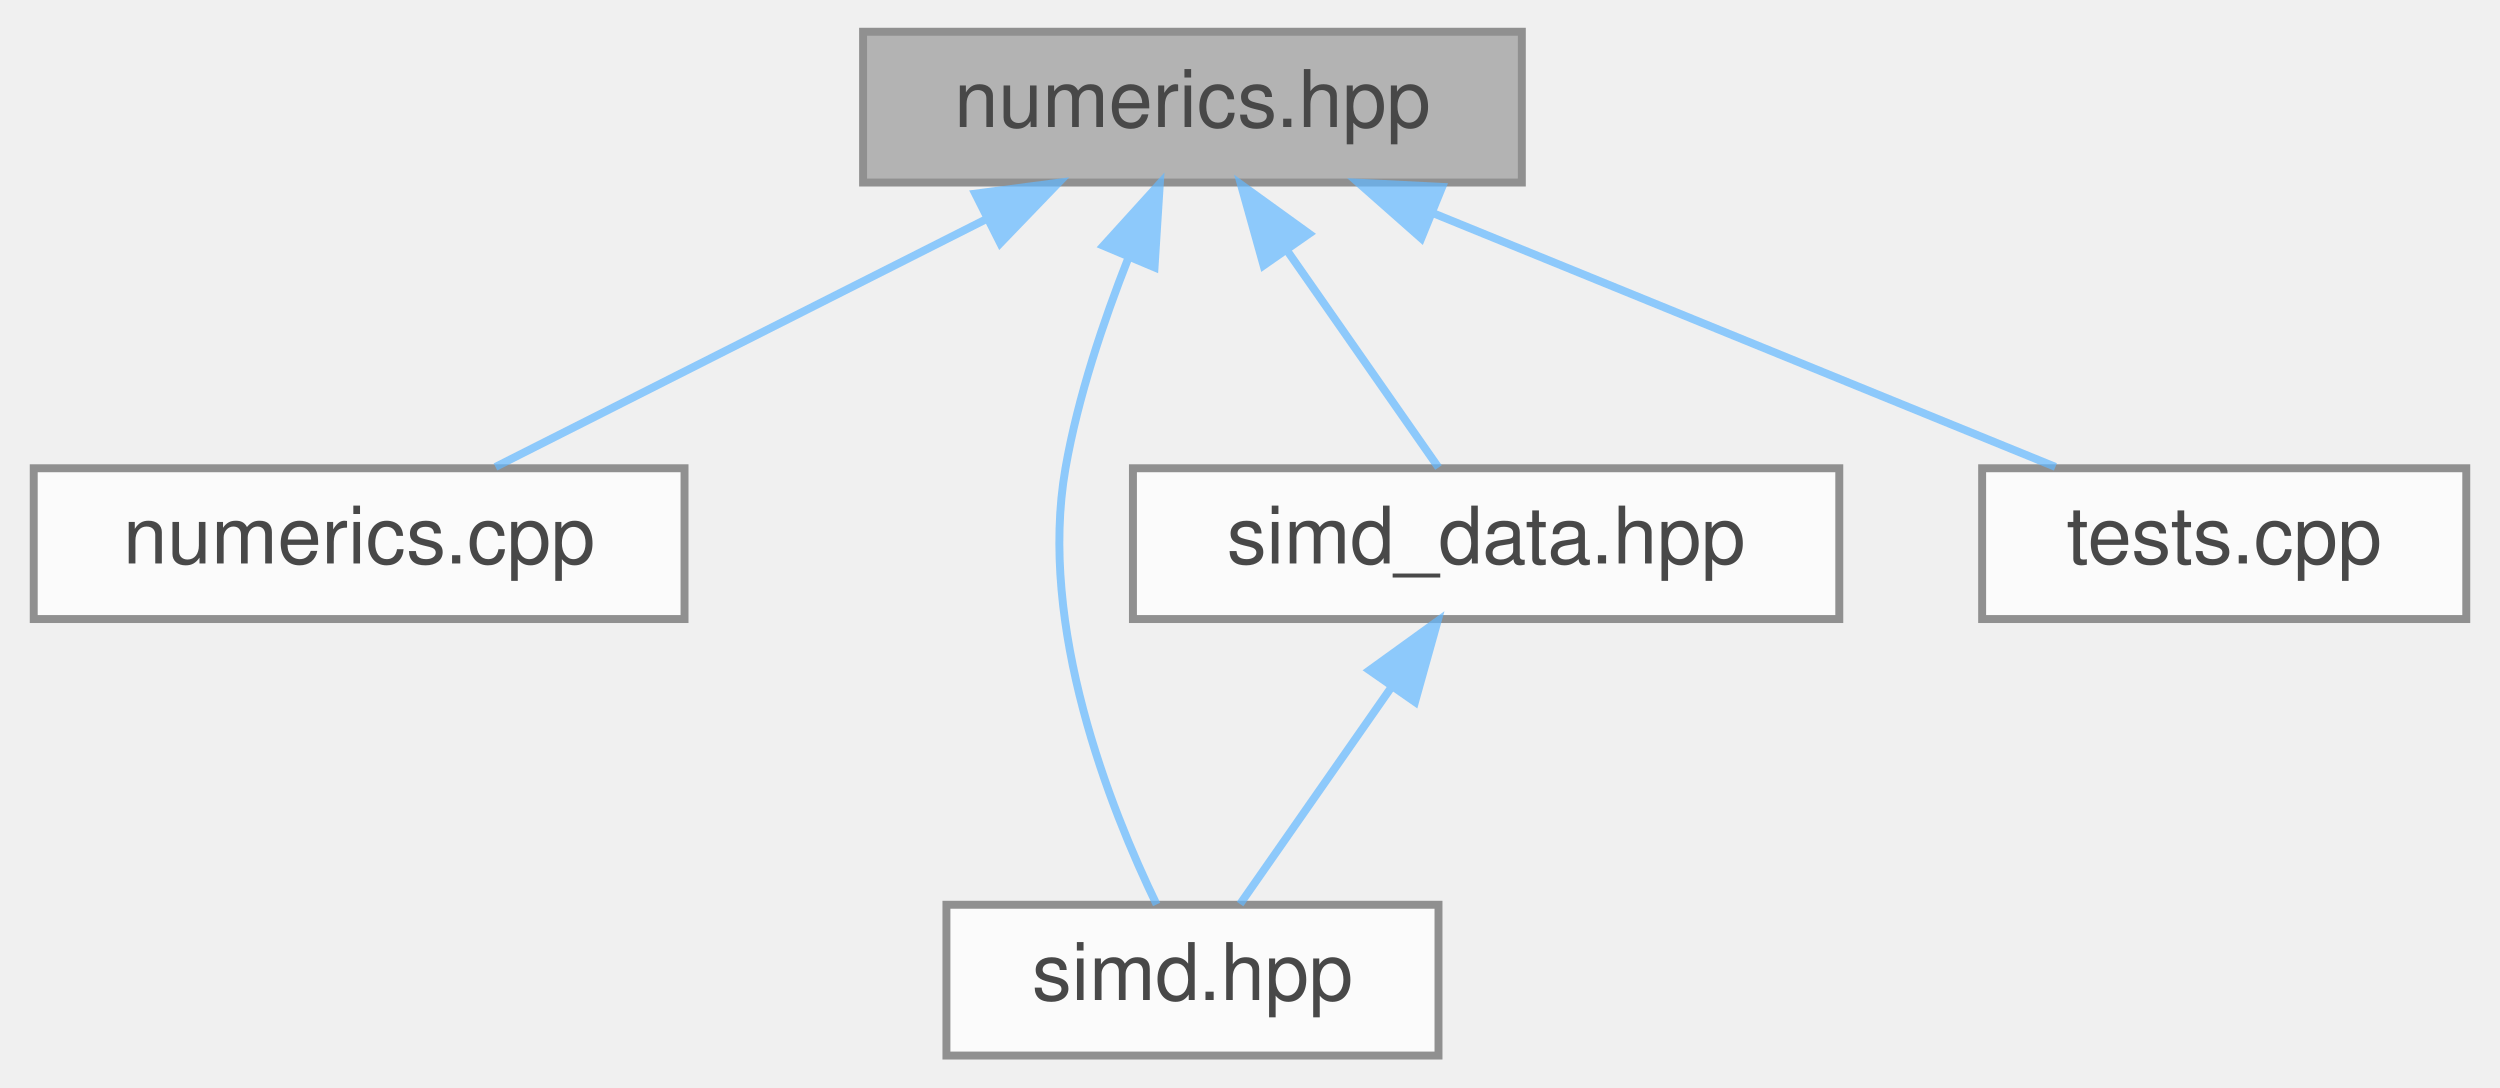
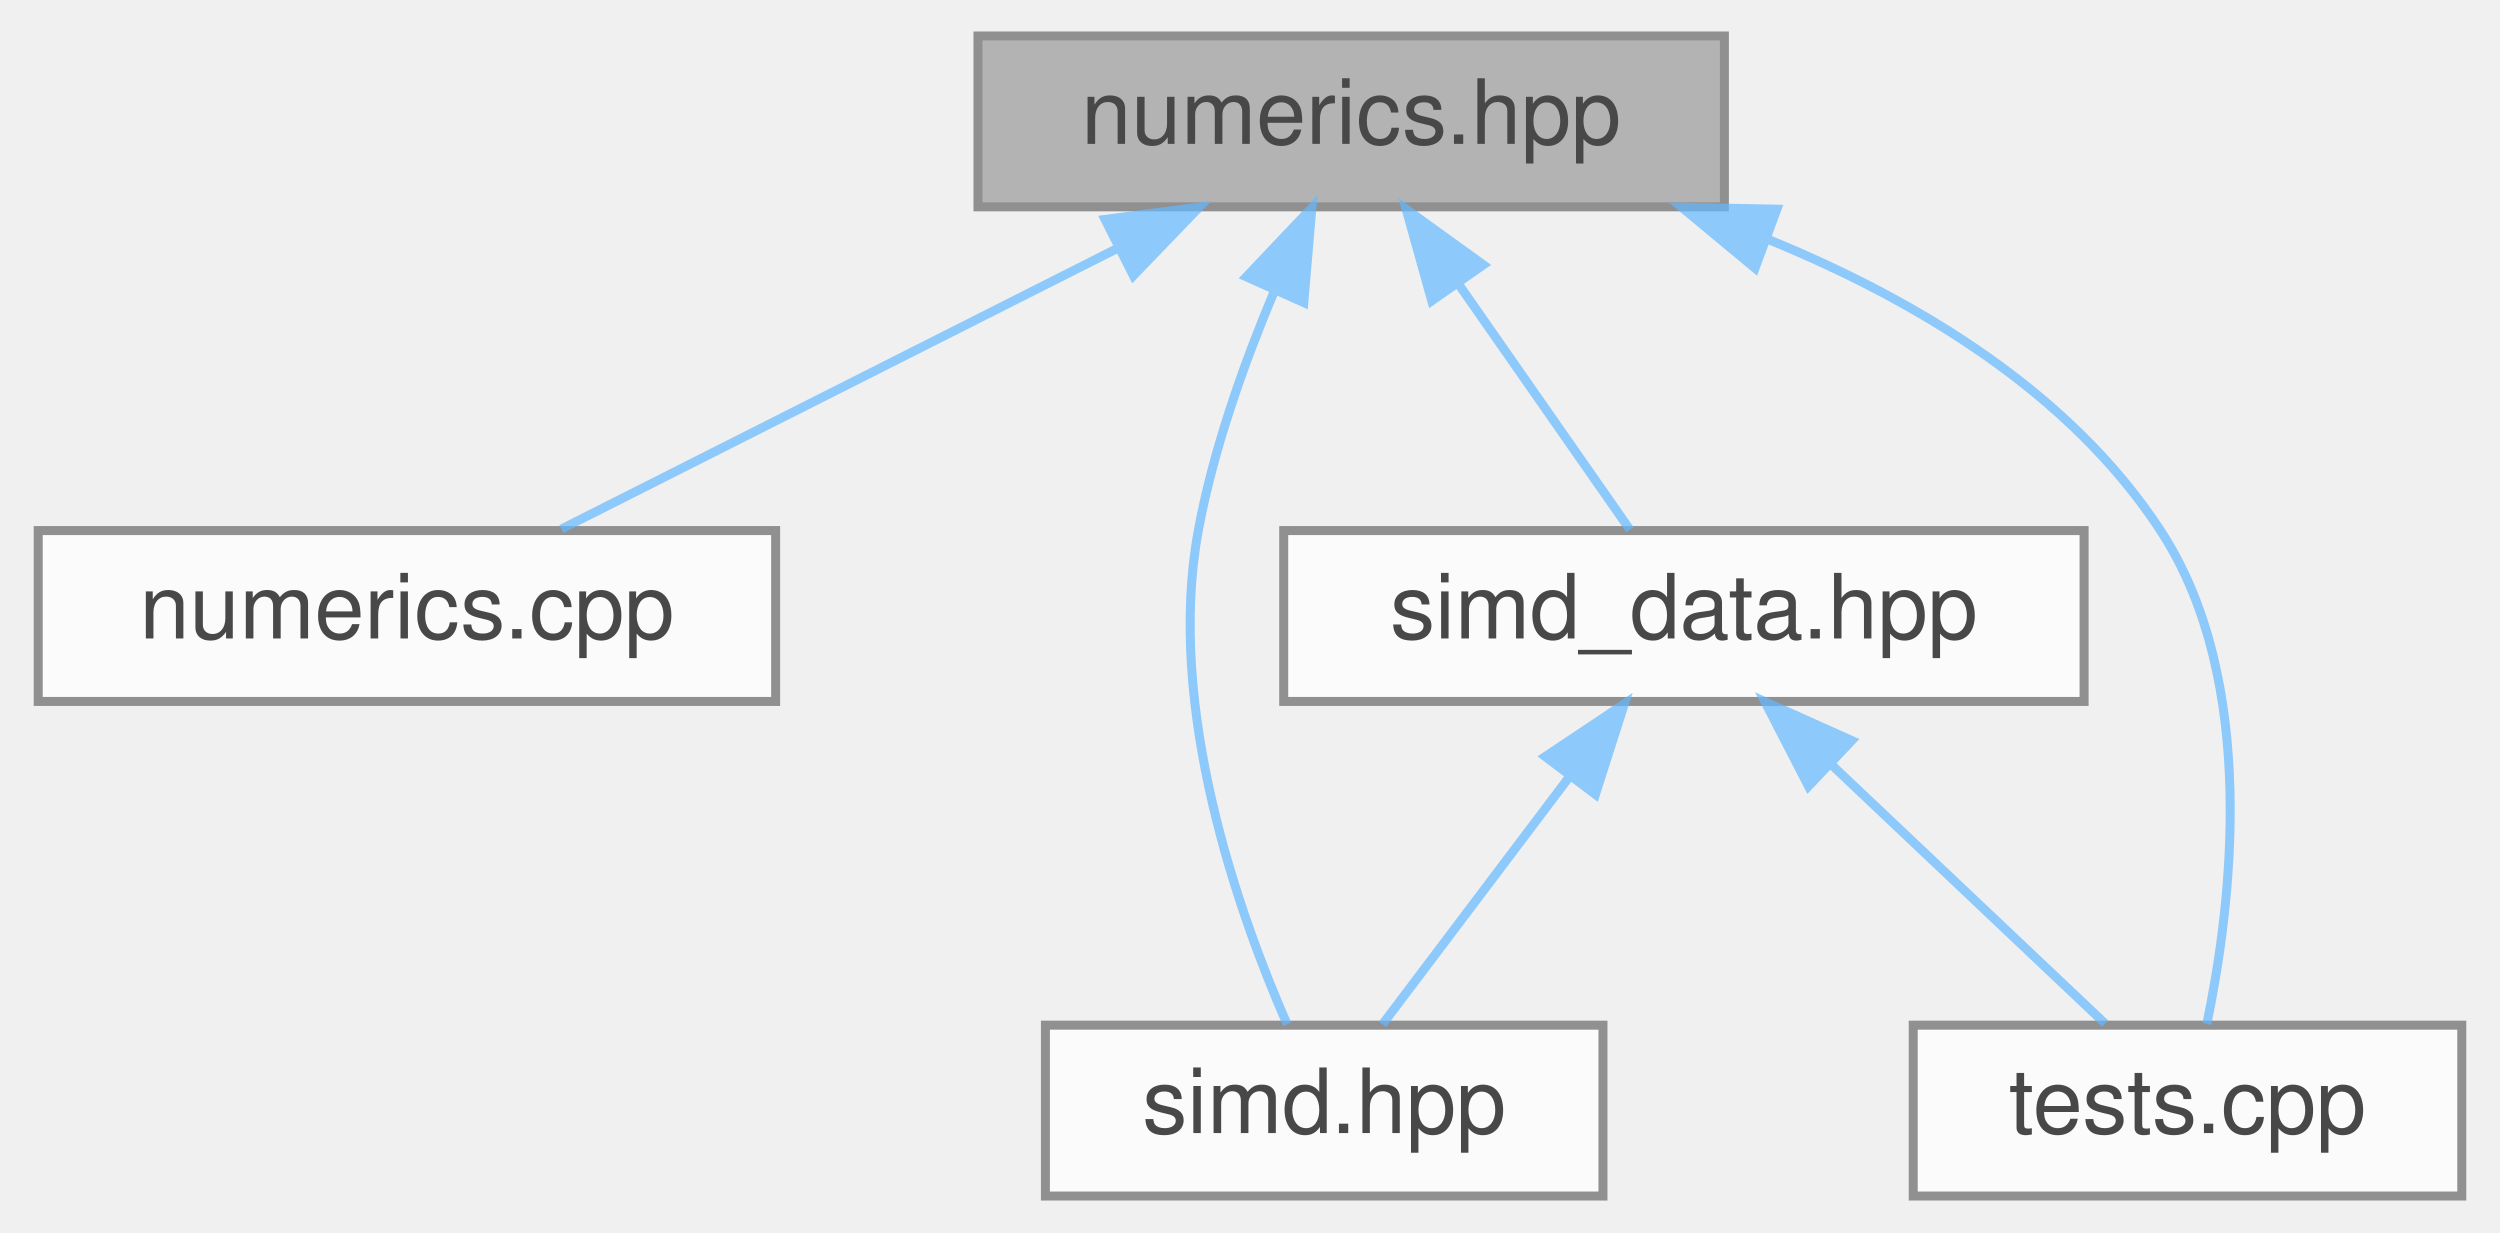
- <svg xmlns="http://www.w3.org/2000/svg" xmlns:xlink="http://www.w3.org/1999/xlink" width="315pt" height="137pt" viewBox="0.00 0.00 314.50 137.00">
+ <svg xmlns="http://www.w3.org/2000/svg" xmlns:xlink="http://www.w3.org/1999/xlink" width="278pt" height="137pt" viewBox="0.00 0.00 277.50 137.00">
  <svg id="main" version="1.1" xml:space="preserve">
    <style type="text/css">
.node, .edge {opacity: 0.7;}
.node.selected, .edge.selected {opacity: 1;}
.edge:hover path { stroke: red; }
.edge:hover polygon { stroke: red; fill: red; }
</style>
    <svg id="graph" class="graph">
      <g id="graph0" class="graph" transform="scale(1 1) rotate(0) translate(4 133)">
        <g id="Node000001" class="node">
          <g id="a_Node000001">
            <a xlink:title=" ">
              <polygon fill="#999999" stroke="#666666" points="187.5,-129 104.5,-129 104.5,-110 187.5,-110 187.5,-129" />
              <text text-anchor="middle" x="146" y="-117" font-family="Helvetica,sans-Serif" font-size="10.00">numerics.hpp</text>
            </a>
          </g>
        </g>
        <g id="Node000002" class="node">
          <g id="a_Node000002">
            <a xlink:href="numerics_8cpp.html" target="_top" xlink:title="numerics external template instantiations">
              <polygon fill="white" stroke="#666666" points="82,-74 0,-74 0,-55 82,-55 82,-74" />
              <text text-anchor="middle" x="41" y="-62" font-family="Helvetica,sans-Serif" font-size="10.00">numerics.cpp</text>
            </a>
          </g>
        </g>
        <g id="edge1_Node000001_Node000002" class="edge">
          <g id="a_edge1_Node000001_Node000002">
            <a xlink:title=" ">
              <path fill="none" stroke="#63b8ff" d="M119.98,-105.37C100.7,-95.63 74.95,-82.64 58.18,-74.17" />
              <polygon fill="#63b8ff" stroke="#63b8ff" points="118.63,-108.6 129.13,-109.98 121.78,-102.35 118.63,-108.6" />
            </a>
          </g>
        </g>
        <g id="Node000003" class="node">
          <g id="a_Node000003">
            <a xlink:href="simd_8hpp.html" target="_top" xlink:title=" ">
-               <polygon fill="white" stroke="#666666" points="177,-19 115,-19 115,0 177,0 177,-19" />
-               <text text-anchor="middle" x="146" y="-7" font-family="Helvetica,sans-Serif" font-size="10.00">simd.hpp</text>
+               <polygon fill="white" stroke="#666666" points="174,-19 112,-19 112,0 174,0 174,-19" />
+               <text text-anchor="middle" x="143" y="-7" font-family="Helvetica,sans-Serif" font-size="10.00">simd.hpp</text>
            </a>
          </g>
        </g>
        <g id="edge2_Node000001_Node000003" class="edge">
          <g id="a_edge2_Node000001_Node000003">
            <a xlink:title=" ">
-               <path fill="none" stroke="#63b8ff" d="M137.94,-100.54C134.8,-92.58 131.57,-83 130,-74 126.52,-54.06 135.62,-31.15 141.48,-19.04" />
-               <polygon fill="#63b8ff" stroke="#63b8ff" points="134.77,-102.03 141.89,-109.88 141.22,-99.31 134.77,-102.03" />
+               <path fill="none" stroke="#63b8ff" d="M137.44,-100.59C134.1,-92.64 130.67,-83.05 129,-74 125.35,-54.24 133.55,-31.26 138.88,-19.09" />
+               <polygon fill="#63b8ff" stroke="#63b8ff" points="134.34,-102.22 141.63,-109.91 140.73,-99.35 134.34,-102.22" />
            </a>
          </g>
        </g>
        <g id="Node000004" class="node">
          <g id="a_Node000004">
            <a xlink:href="simd__data_8hpp.html" target="_top" xlink:title=" ">
              <polygon fill="white" stroke="#666666" points="227.5,-74 138.5,-74 138.5,-55 227.5,-55 227.5,-74" />
              <text text-anchor="middle" x="183" y="-62" font-family="Helvetica,sans-Serif" font-size="10.00">simd_data.hpp</text>
            </a>
          </g>
        </g>
        <g id="edge3_Node000001_Node000004" class="edge">
          <g id="a_edge3_Node000001_Node000004">
            <a xlink:title=" ">
              <path fill="none" stroke="#63b8ff" d="M157.95,-101.39C164.31,-92.27 171.87,-81.45 177,-74.09" />
              <polygon fill="#63b8ff" stroke="#63b8ff" points="154.96,-99.55 152.11,-109.75 160.7,-103.55 154.96,-99.55" />
            </a>
          </g>
        </g>
        <g id="Node000005" class="node">
          <g id="a_Node000005">
            <a xlink:href="tests_8cpp.html" target="_top" xlink:title=" ">
-               <polygon fill="white" stroke="#666666" points="306.5,-74 245.5,-74 245.5,-55 306.5,-55 306.5,-74" />
-               <text text-anchor="middle" x="276" y="-62" font-family="Helvetica,sans-Serif" font-size="10.00">tests.cpp</text>
+               <polygon fill="white" stroke="#666666" points="269.5,-19 208.5,-19 208.5,0 269.5,0 269.5,-19" />
+               <text text-anchor="middle" x="239" y="-7" font-family="Helvetica,sans-Serif" font-size="10.00">tests.cpp</text>
            </a>
          </g>
        </g>
-         <g id="edge5_Node000001_Node000005" class="edge">
-           <g id="a_edge5_Node000001_Node000005">
+         <g id="edge6_Node000001_Node000005" class="edge">
+           <g id="a_edge6_Node000001_Node000005">
            <a xlink:title=" ">
-               <path fill="none" stroke="#63b8ff" d="M176.27,-106.16C200.34,-96.35 233.4,-82.87 254.73,-74.17" />
-               <polygon fill="#63b8ff" stroke="#63b8ff" points="174.83,-102.97 166.89,-109.98 177.47,-109.45 174.83,-102.97" />
+               <path fill="none" stroke="#63b8ff" d="M192.38,-106.37C208.93,-99.62 225.95,-89.36 236,-74 247,-57.19 243.87,-32.19 241.15,-19.14" />
+               <polygon fill="#63b8ff" stroke="#63b8ff" points="190.91,-103.18 182.75,-109.95 193.34,-109.74 190.91,-103.18" />
            </a>
          </g>
        </g>
        <g id="edge4_Node000004_Node000003" class="edge">
          <g id="a_edge4_Node000004_Node000003">
            <a xlink:title=" ">
-               <path fill="none" stroke="#63b8ff" d="M171.05,-46.39C164.69,-37.27 157.13,-26.45 152,-19.09" />
-               <polygon fill="#63b8ff" stroke="#63b8ff" points="168.3,-48.55 176.89,-54.75 174.04,-44.55 168.3,-48.55" />
+               <path fill="none" stroke="#63b8ff" d="M170.3,-46.67C163.37,-37.5 155.09,-26.52 149.48,-19.09" />
+               <polygon fill="#63b8ff" stroke="#63b8ff" points="167.58,-48.87 176.39,-54.75 173.16,-44.66 167.58,-48.87" />
+             </a>
+           </g>
+         </g>
+         <g id="edge5_Node000004_Node000005" class="edge">
+           <g id="a_edge5_Node000004_Node000005">
+             <a xlink:title=" ">
+               <path fill="none" stroke="#63b8ff" d="M199.33,-48.04C209.26,-38.64 221.59,-26.98 229.84,-19.17" />
+               <polygon fill="#63b8ff" stroke="#63b8ff" points="196.85,-45.57 192,-54.98 201.67,-50.65 196.85,-45.57" />
            </a>
          </g>
        </g>
      </g>
    </svg>
  </svg>
  <style type="text/css">

[data-mouse-over-selected='false'] { opacity: 0.7; }
[data-mouse-over-selected='true']  { opacity: 1.0; }

</style>
</svg>
